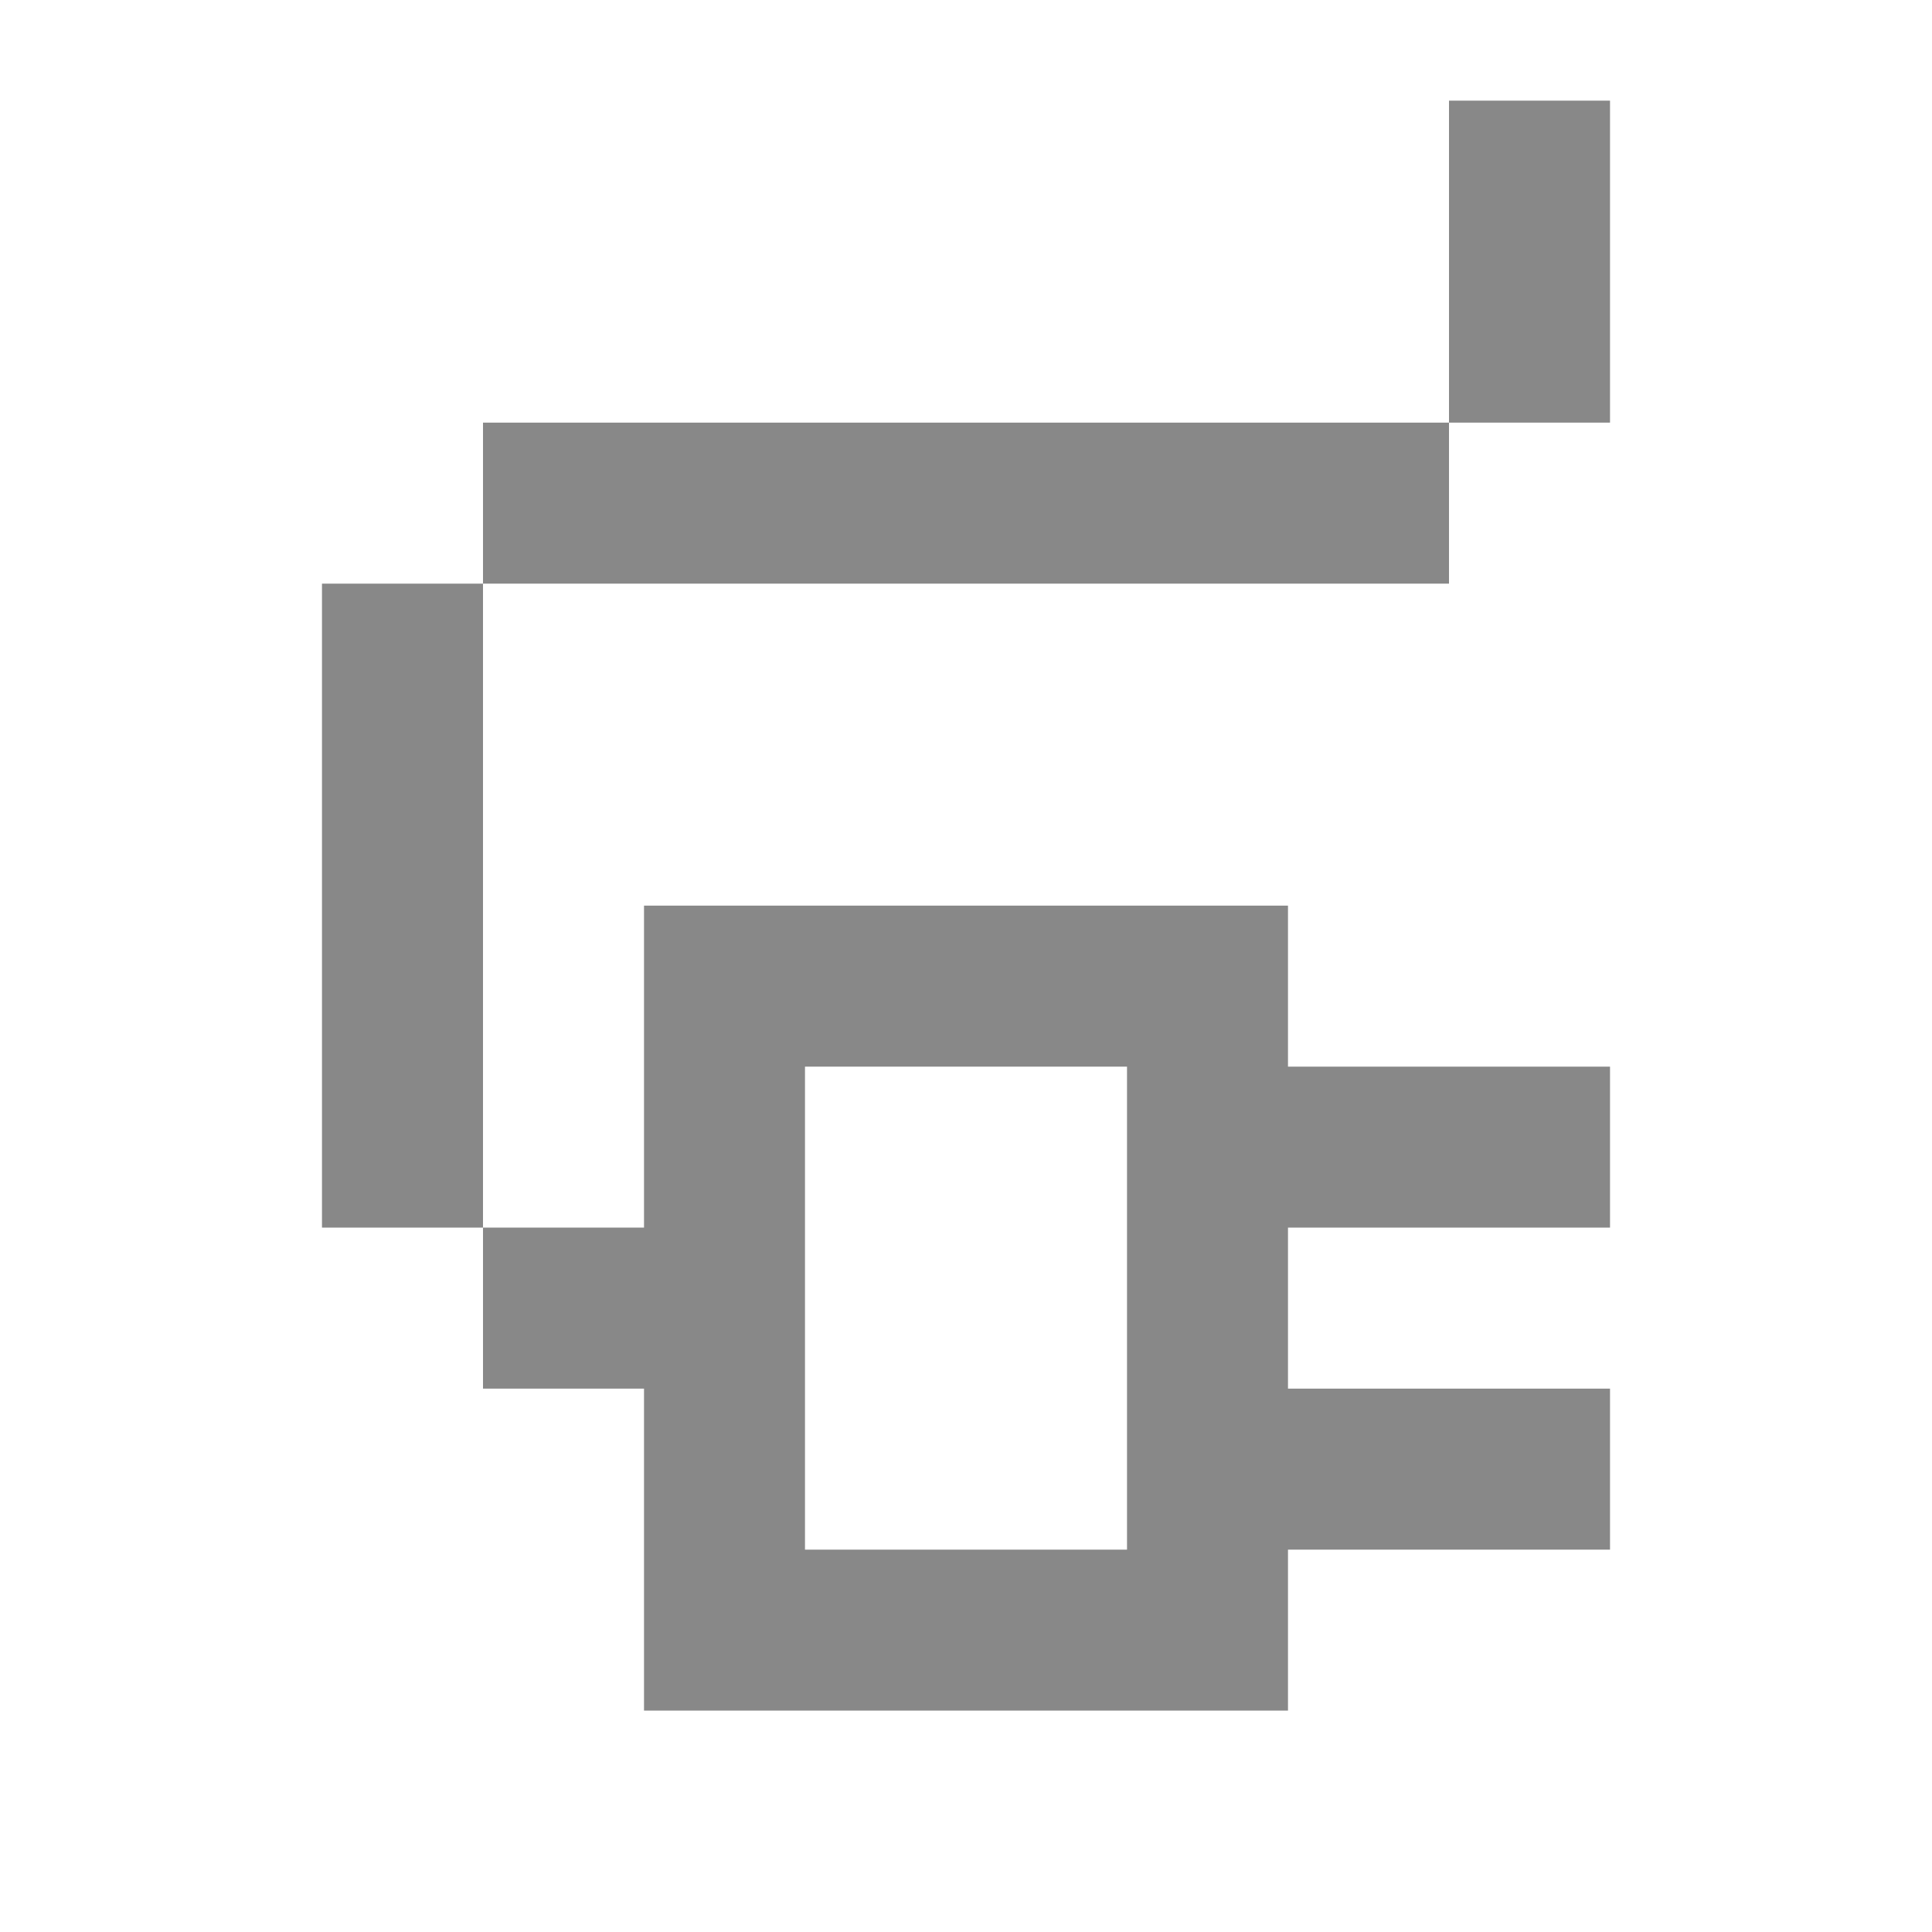
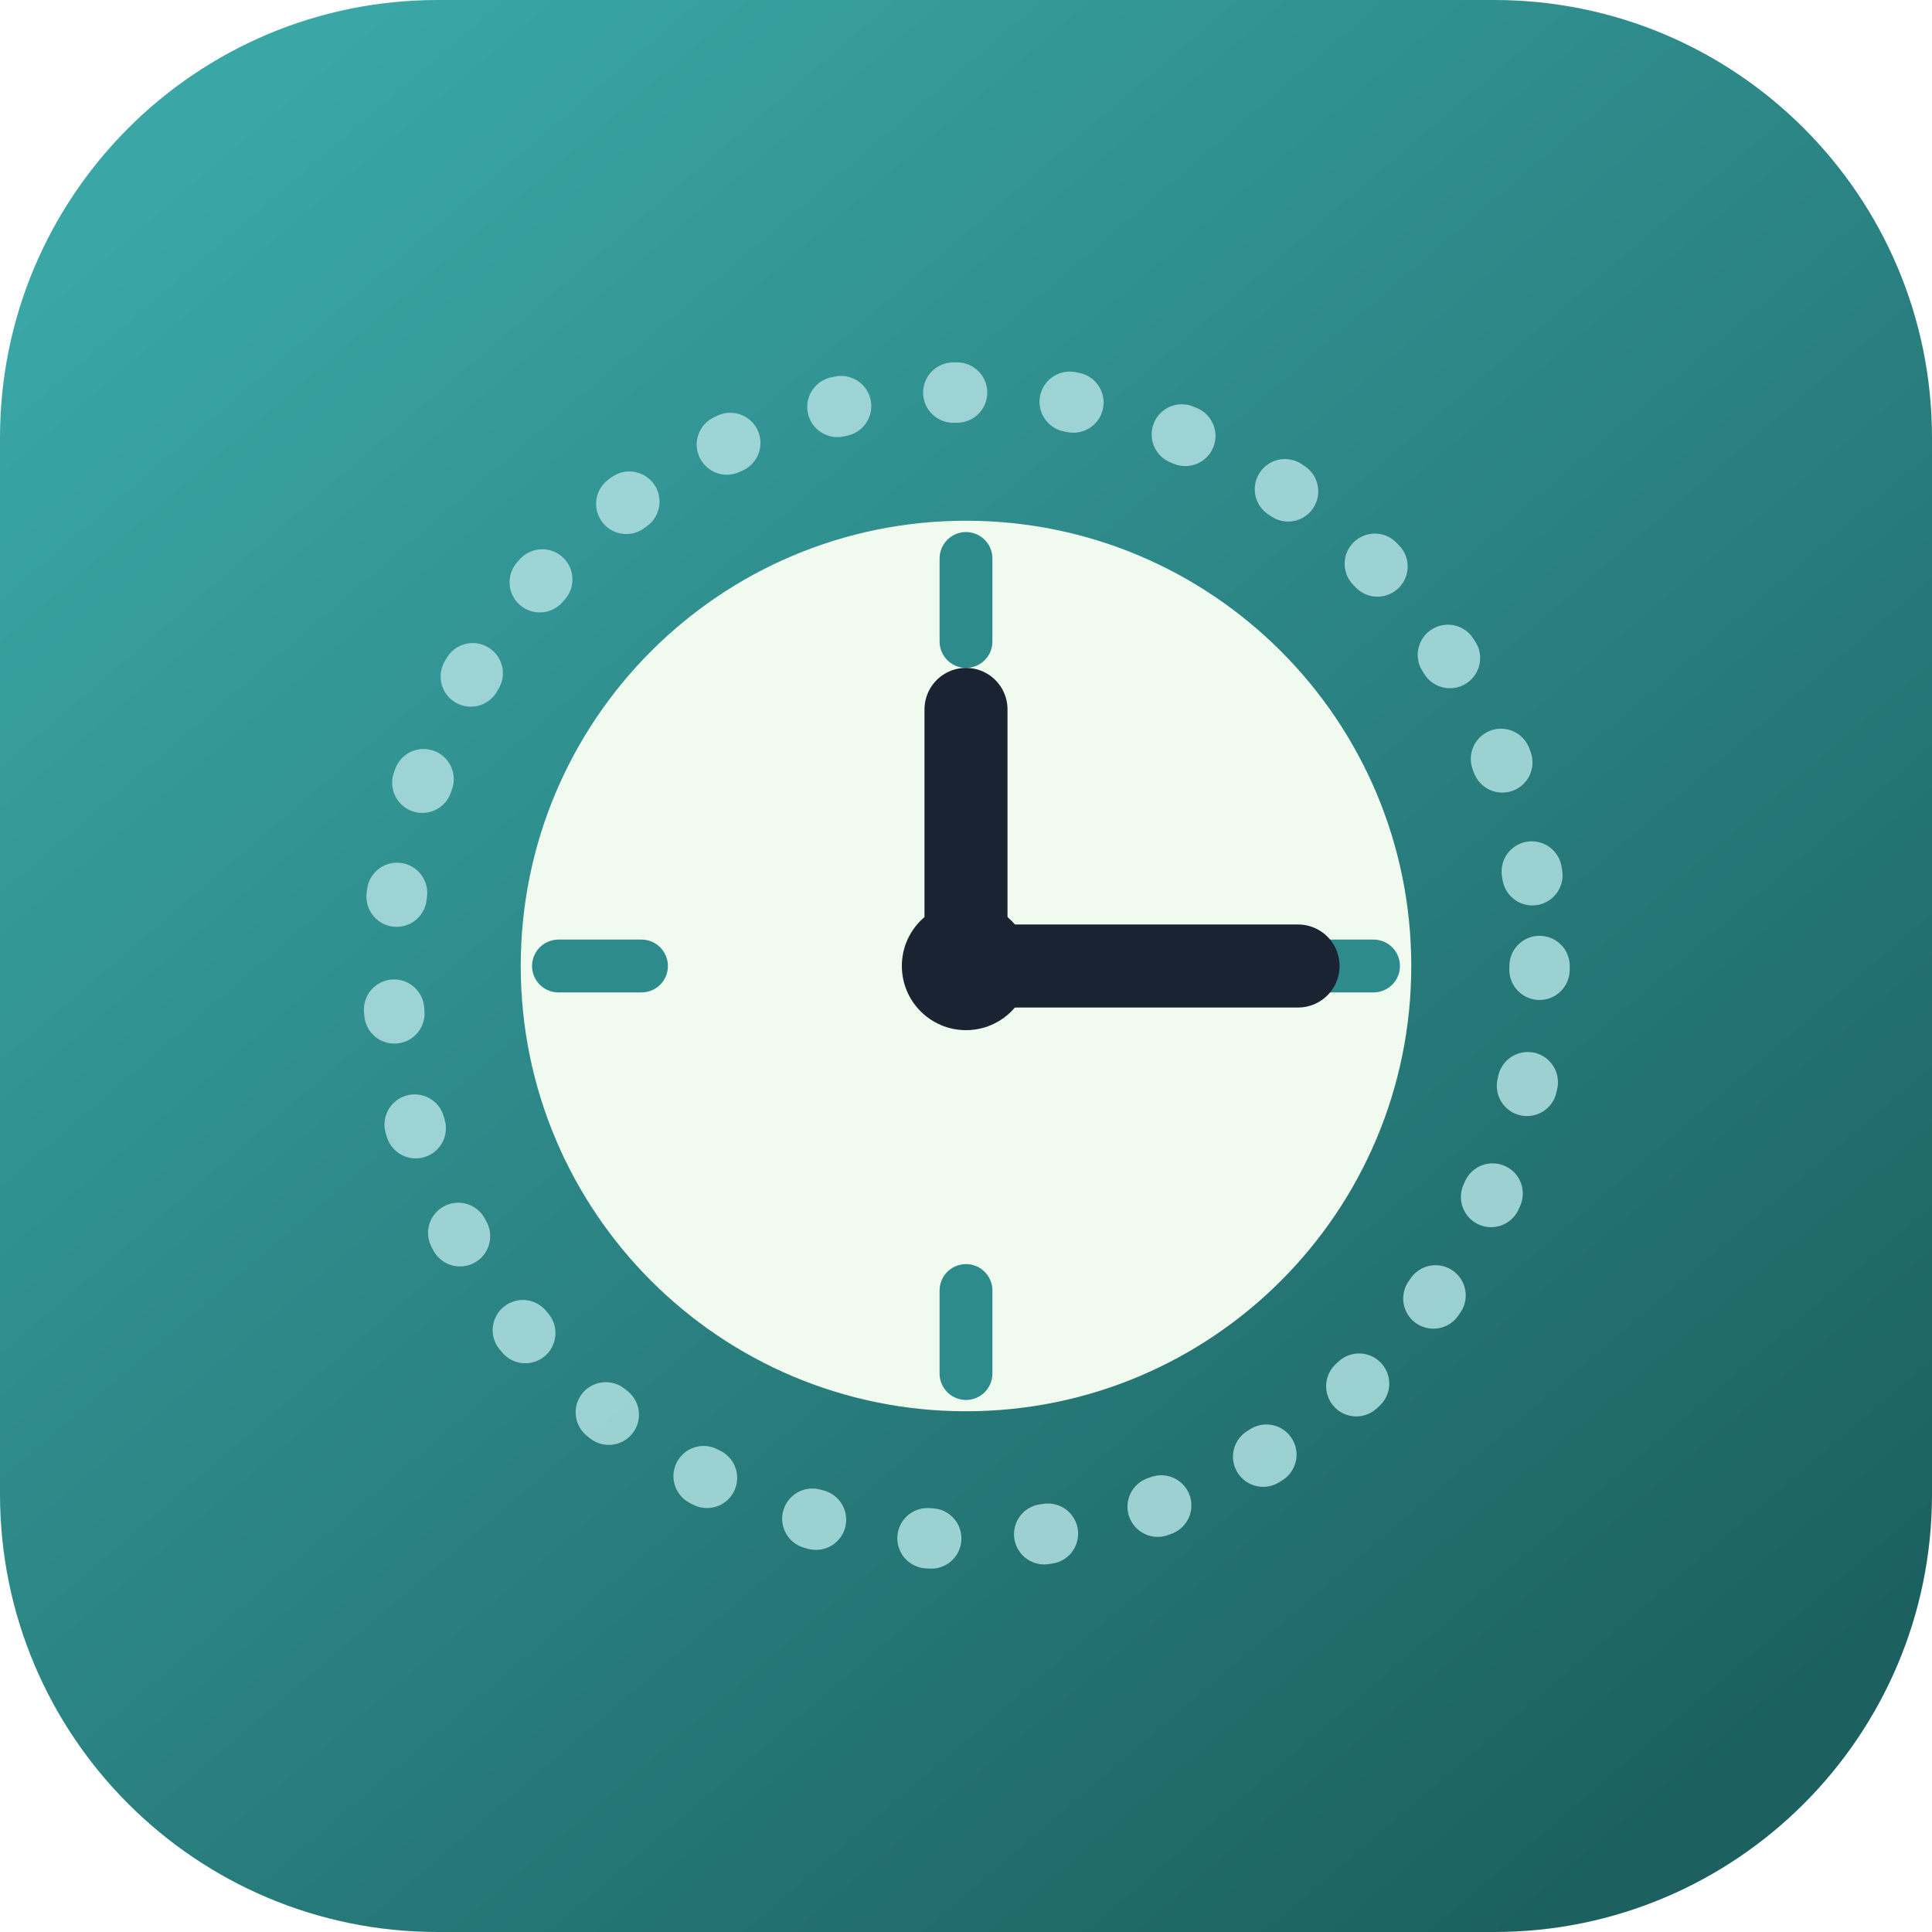
- <svg xmlns="http://www.w3.org/2000/svg" width="32" height="32" viewBox="0 0 32 32" fill="none">
-   <path d="M26.667 1.667H24V7H8V9.667H5.333V20.333H8V23H10.667V28.333H21.333V25.667H26.667V23H21.333V20.333H26.667V17.667H21.333V15H10.667V20.333H8V9.667H24V7H26.667V1.667ZM18.667 25.667H13.333V17.667H18.667V25.667Z" fill="#888888" />
+ <svg xmlns="http://www.w3.org/2000/svg" width="512" height="512" viewBox="0 0 512 512" fill="none">
+   <defs>
+     <linearGradient id="seal-bg" x1="64" y1="32" x2="448" y2="480" gradientUnits="userSpaceOnUse">
+       <stop stop-color="#3AA6A6" />
+       <stop offset="1" stop-color="#1C6060" />
+     </linearGradient>
+   </defs>
+   <rect width="512" height="512" rx="116" fill="url(#seal-bg)" />
+   <circle cx="256" cy="256" r="152" fill="none" stroke="#A8DADC" stroke-width="16" stroke-linecap="round" stroke-dasharray="1 30" opacity="0.9" />
+   <circle cx="256" cy="256" r="118" fill="#F1FAEE" />
+   <g stroke="#2D8B8B" stroke-width="14" stroke-linecap="round">
+     <line x1="256" y1="148" x2="256" y2="170" />
+     <line x1="364" y1="256" x2="342" y2="256" />
+     <line x1="256" y1="364" x2="256" y2="342" />
+     <line x1="148" y1="256" x2="170" y2="256" />
+   </g>
+   <g stroke="#1A2332" stroke-linecap="round">
+     <line x1="256" y1="256" x2="256" y2="188" stroke-width="22" />
+     <line x1="256" y1="256" x2="344" y2="256" stroke-width="22" />
+   </g>
+   <circle cx="256" cy="256" r="17" fill="#1A2332" />
</svg>
